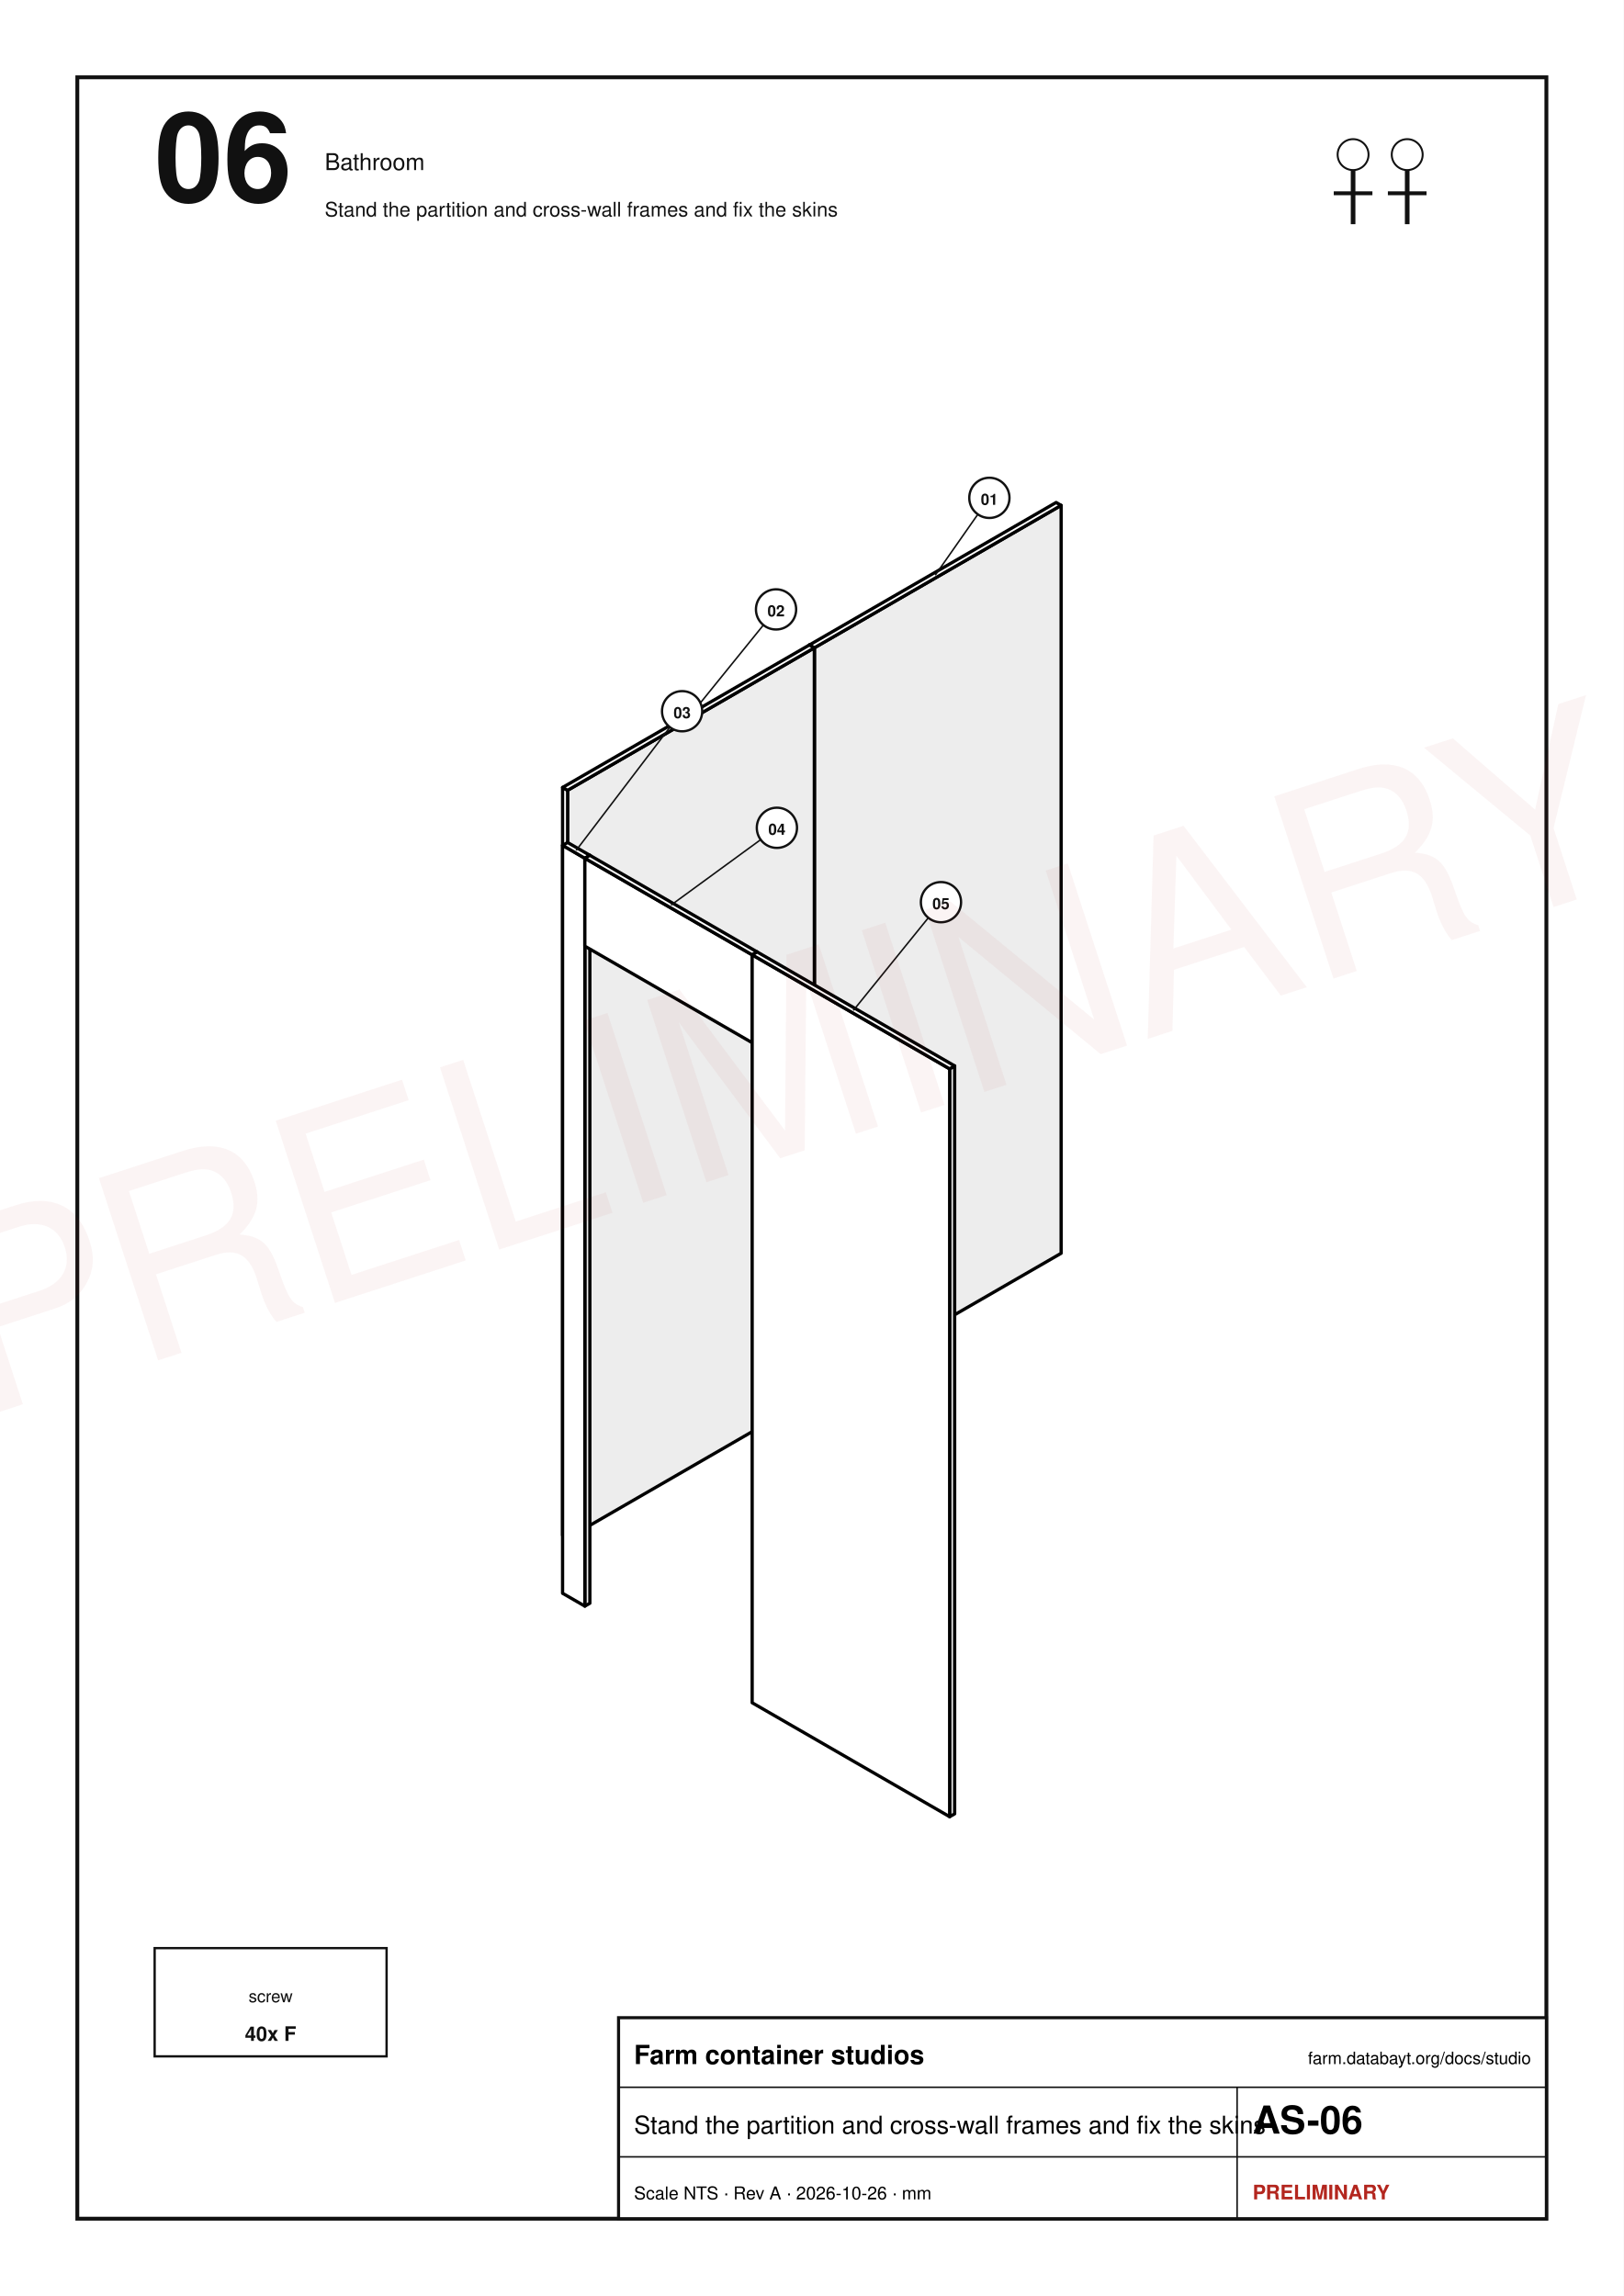
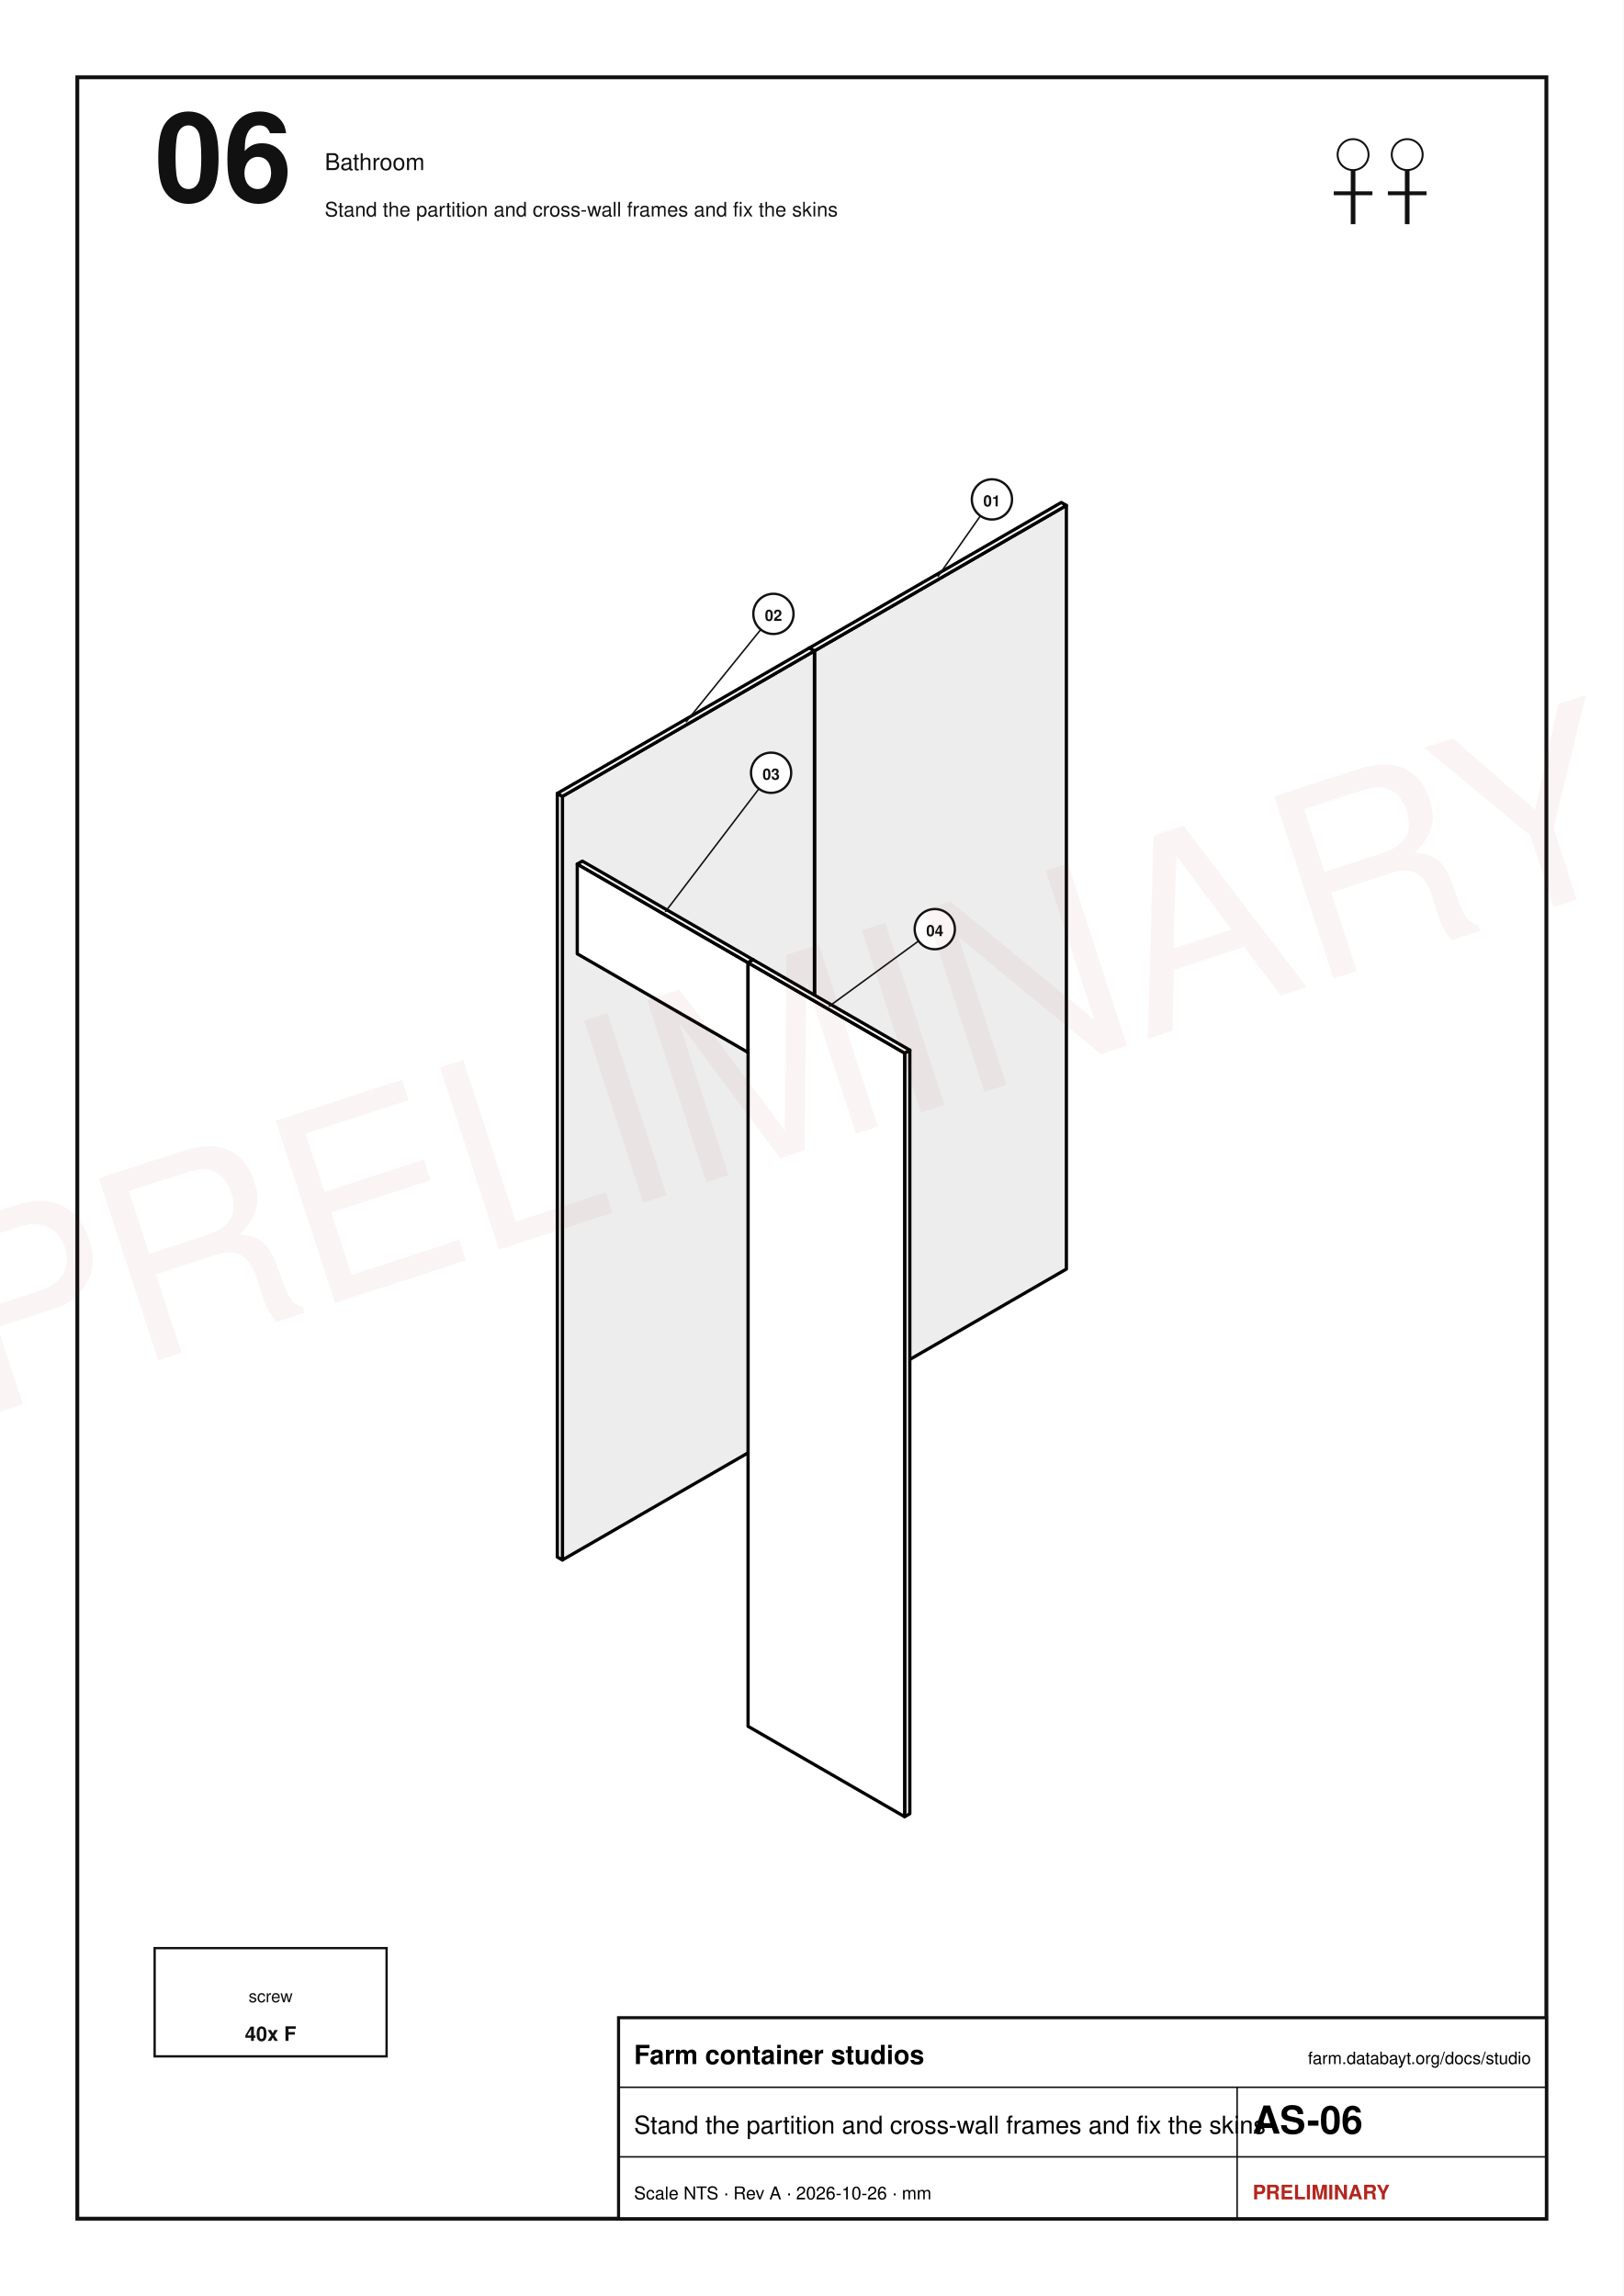
<svg xmlns="http://www.w3.org/2000/svg" width="210mm" height="297mm" viewBox="0 0 210 297" font-family="Helvetica, Arial, sans-serif">
  <rect x="0" y="0" width="210" height="297" fill="#fff" />
  <rect x="10" y="10" width="190" height="277" fill="none" stroke="#111" stroke-width="0.5" />
  <text x="20" y="26" font-size="16" text-anchor="start" font-weight="bold" fill="#111">06</text>
  <text x="42" y="22" font-size="3" text-anchor="start" font-weight="normal" fill="#111">Bathroom</text>
  <text x="42" y="28" font-size="2.6" text-anchor="start" font-weight="normal" fill="#111">Stand the partition and cross-wall frames and fix the skins</text>
  <circle cx="175" cy="20" r="2" fill="none" stroke="#111" stroke-width="0.25" />
  <line x1="175" y1="22" x2="175" y2="29" stroke="#111" stroke-width="0.6" />
  <line x1="172.5" y1="25" x2="177.5" y2="25" stroke="#111" stroke-width="0.5" />
  <circle cx="182" cy="20" r="2" fill="none" stroke="#111" stroke-width="0.25" />
  <line x1="182" y1="22" x2="182" y2="29" stroke="#111" stroke-width="0.6" />
  <line x1="179.5" y1="25" x2="184.5" y2="25" stroke="#111" stroke-width="0.5" />
-   <polygon points="137.24,162.12 105.32,180.55 105.32,83.8 137.24,65.37" fill="#ededed" stroke="#000" stroke-width="0.42" stroke-linejoin="round" />
-   <polygon points="104.68,180.17 105.32,180.55 105.32,83.8 104.68,83.43" fill="#ffffff" stroke="#000" stroke-width="0.42" stroke-linejoin="round" />
-   <polygon points="136.59,65 137.24,65.37 105.32,83.8 104.68,83.43" fill="#ffffff" stroke="#000" stroke-width="0.42" stroke-linejoin="round" />
-   <polygon points="105.32,180.55 73.41,198.98 73.41,102.23 105.32,83.8" fill="#ededed" stroke="#000" stroke-width="0.42" stroke-linejoin="round" />
-   <polygon points="72.76,198.6 73.41,198.98 73.41,102.23 72.76,101.86" fill="#ffffff" stroke="#000" stroke-width="0.42" stroke-linejoin="round" />
-   <polygon points="104.68,83.43 105.32,83.8 73.41,102.23 72.76,101.86" fill="#ffffff" stroke="#000" stroke-width="0.42" stroke-linejoin="round" />
-   <polygon points="76.29,207.39 75.64,207.76 75.64,111.02 76.29,110.64" fill="#ededed" stroke="#000" stroke-width="0.42" stroke-linejoin="round" />
-   <polygon points="72.76,206.1 75.64,207.76 75.64,111.02 72.76,109.35" fill="#ffffff" stroke="#000" stroke-width="0.42" stroke-linejoin="round" />
-   <polygon points="73.41,108.98 76.29,110.64 75.64,111.02 72.76,109.35" fill="#ffffff" stroke="#000" stroke-width="0.42" stroke-linejoin="round" />
-   <polygon points="97.93,134.51 97.28,134.88 97.28,123.51 97.93,123.14" fill="#ededed" stroke="#000" stroke-width="0.42" stroke-linejoin="round" />
-   <polygon points="75.64,122.39 97.28,134.88 97.28,123.51 75.64,111.02" fill="#ffffff" stroke="#000" stroke-width="0.42" stroke-linejoin="round" />
-   <polygon points="76.29,110.64 97.93,123.14 97.28,123.51 75.64,111.02" fill="#ffffff" stroke="#000" stroke-width="0.42" stroke-linejoin="round" />
-   <polygon points="123.47,234.63 122.82,235 122.82,138.26 123.47,137.88" fill="#ededed" stroke="#000" stroke-width="0.42" stroke-linejoin="round" />
-   <polygon points="97.28,220.26 122.82,235 122.82,138.26 97.28,123.51" fill="#ffffff" stroke="#000" stroke-width="0.42" stroke-linejoin="round" />
-   <polygon points="97.93,123.14 123.47,137.88 122.82,138.26 97.28,123.51" fill="#ffffff" stroke="#000" stroke-width="0.42" stroke-linejoin="round" />
-   <line x1="120.96" y1="74.4" x2="127.96" y2="64.4" stroke="#111" stroke-width="0.2" />
-   <circle cx="127.96" cy="64.4" r="2.6" fill="#fff" stroke="#111" stroke-width="0.3" />
-   <text x="127.96" y="65.3" font-size="2" text-anchor="middle" font-weight="bold" fill="#111">01</text>
-   <line x1="89.04" y1="92.83" x2="100.37" y2="78.83" stroke="#111" stroke-width="0.2" />
-   <circle cx="100.37" cy="78.83" r="2.6" fill="#fff" stroke="#111" stroke-width="0.3" />
-   <text x="100.37" y="79.73" font-size="2" text-anchor="middle" font-weight="bold" fill="#111">02</text>
-   <line x1="74.52" y1="110" x2="88.22" y2="92" stroke="#111" stroke-width="0.2" />
-   <circle cx="88.22" cy="92" r="2.6" fill="#fff" stroke="#111" stroke-width="0.3" />
-   <text x="88.22" y="92.9" font-size="2" text-anchor="middle" font-weight="bold" fill="#111">03</text>
-   <line x1="86.79" y1="117.08" x2="100.48" y2="107.08" stroke="#111" stroke-width="0.2" />
-   <circle cx="100.48" cy="107.08" r="2.6" fill="#fff" stroke="#111" stroke-width="0.3" />
-   <text x="100.48" y="107.98" font-size="2" text-anchor="middle" font-weight="bold" fill="#111">04</text>
-   <line x1="110.37" y1="130.7" x2="121.7" y2="116.7" stroke="#111" stroke-width="0.2" />
-   <circle cx="121.7" cy="116.7" r="2.6" fill="#fff" stroke="#111" stroke-width="0.3" />
-   <text x="121.7" y="117.6" font-size="2" text-anchor="middle" font-weight="bold" fill="#111">05</text>
+   <polygon points="137.92,164.16 105.33,182.98 105.33,84.2 137.92,65.38" fill="#ededed" stroke="#000" stroke-width="0.42" stroke-linejoin="round" />
+   <polygon points="104.67,182.59 105.33,182.98 105.33,84.2 104.67,83.82" fill="#ffffff" stroke="#000" stroke-width="0.42" stroke-linejoin="round" />
+   <polygon points="137.26,65 137.92,65.38 105.33,84.2 104.67,83.82" fill="#ffffff" stroke="#000" stroke-width="0.42" stroke-linejoin="round" />
+   <polygon points="105.33,182.98 72.74,201.79 72.74,103.01 105.33,84.2" fill="#ededed" stroke="#000" stroke-width="0.42" stroke-linejoin="round" />
+   <polygon points="72.08,201.41 72.74,201.79 72.74,103.01 72.08,102.63" fill="#ffffff" stroke="#000" stroke-width="0.42" stroke-linejoin="round" />
+   <polygon points="104.67,83.82 105.33,84.2 72.74,103.01 72.08,102.63" fill="#ffffff" stroke="#000" stroke-width="0.42" stroke-linejoin="round" />
+   <polygon points="97.41,135.76 96.75,136.14 96.75,124.53 97.41,124.15" fill="#ededed" stroke="#000" stroke-width="0.42" stroke-linejoin="round" />
+   <polygon points="74.66,123.38 96.75,136.14 96.75,124.53 74.66,111.77" fill="#ffffff" stroke="#000" stroke-width="0.42" stroke-linejoin="round" />
+   <polygon points="75.32,111.39 97.41,124.15 96.75,124.53 74.66,111.77" fill="#ffffff" stroke="#000" stroke-width="0.42" stroke-linejoin="round" />
+   <polygon points="117.67,234.62 117,235 117,136.22 117.67,135.84" fill="#ededed" stroke="#000" stroke-width="0.42" stroke-linejoin="round" />
+   <polygon points="96.75,223.31 117,235 117,136.22 96.75,124.53" fill="#ffffff" stroke="#000" stroke-width="0.42" stroke-linejoin="round" />
+   <polygon points="97.41,124.15 117.67,135.84 117,136.22 96.75,124.53" fill="#ffffff" stroke="#000" stroke-width="0.42" stroke-linejoin="round" />
+   <line x1="121.29" y1="74.6" x2="128.29" y2="64.6" stroke="#111" stroke-width="0.2" />
+   <circle cx="128.29" cy="64.6" r="2.6" fill="#fff" stroke="#111" stroke-width="0.3" />
+   <text x="128.29" y="65.5" font-size="2" text-anchor="middle" font-weight="bold" fill="#111">01</text>
+   <line x1="88.71" y1="93.41" x2="100.03" y2="79.41" stroke="#111" stroke-width="0.2" />
+   <circle cx="100.03" cy="79.41" r="2.6" fill="#fff" stroke="#111" stroke-width="0.3" />
+   <text x="100.03" y="80.31" font-size="2" text-anchor="middle" font-weight="bold" fill="#111">02</text>
+   <line x1="86.04" y1="117.96" x2="99.73" y2="99.96" stroke="#111" stroke-width="0.2" />
+   <circle cx="99.73" cy="99.96" r="2.6" fill="#fff" stroke="#111" stroke-width="0.3" />
+   <text x="99.73" y="100.86" font-size="2" text-anchor="middle" font-weight="bold" fill="#111">03</text>
+   <line x1="107.21" y1="130.19" x2="120.9" y2="120.19" stroke="#111" stroke-width="0.2" />
+   <circle cx="120.9" cy="120.19" r="2.6" fill="#fff" stroke="#111" stroke-width="0.3" />
+   <text x="120.9" y="121.09" font-size="2" text-anchor="middle" font-weight="bold" fill="#111">04</text>
  <rect x="20" y="252" width="30" height="14" fill="#fff" stroke="#111" stroke-width="0.3" />
  <text x="35" y="259" font-size="2.2" text-anchor="middle" font-weight="normal" fill="#111">screw</text>
  <text x="35" y="264" font-size="2.6" text-anchor="middle" font-weight="bold" fill="#111">40x  F</text>
  <rect x="80" y="261" width="120" height="26" fill="#fff" stroke="#111" stroke-width="0.4" />
  <line x1="80" y1="270" x2="200" y2="270" stroke="#111" stroke-width="0.2" />
  <line x1="80" y1="279" x2="200" y2="279" stroke="#111" stroke-width="0.2" />
  <line x1="160" y1="270" x2="160" y2="287" stroke="#111" stroke-width="0.2" />
  <text x="82" y="267" font-size="3.4" font-weight="bold">Farm container studios</text>
  <text x="198" y="267" font-size="2.2" text-anchor="end">farm.databayt.org/docs/studio</text>
  <text x="82" y="276" font-size="3.2">Stand the partition and cross-wall frames and fix the skins</text>
  <text x="162" y="276" font-size="5" font-weight="bold">AS-06</text>
  <text x="82" y="284.5" font-size="2.3">Scale NTS · Rev A · 2026-10-26 · mm</text>
  <text x="162" y="284.5" font-size="2.6" font-weight="bold" fill="#b3261e">PRELIMINARY</text>
  <text x="105.0" y="148.5" font-size="34" fill="#b3261e" fill-opacity="0.05" text-anchor="middle" transform="rotate(-18 105.0 148.5)">PRELIMINARY</text>
</svg>
